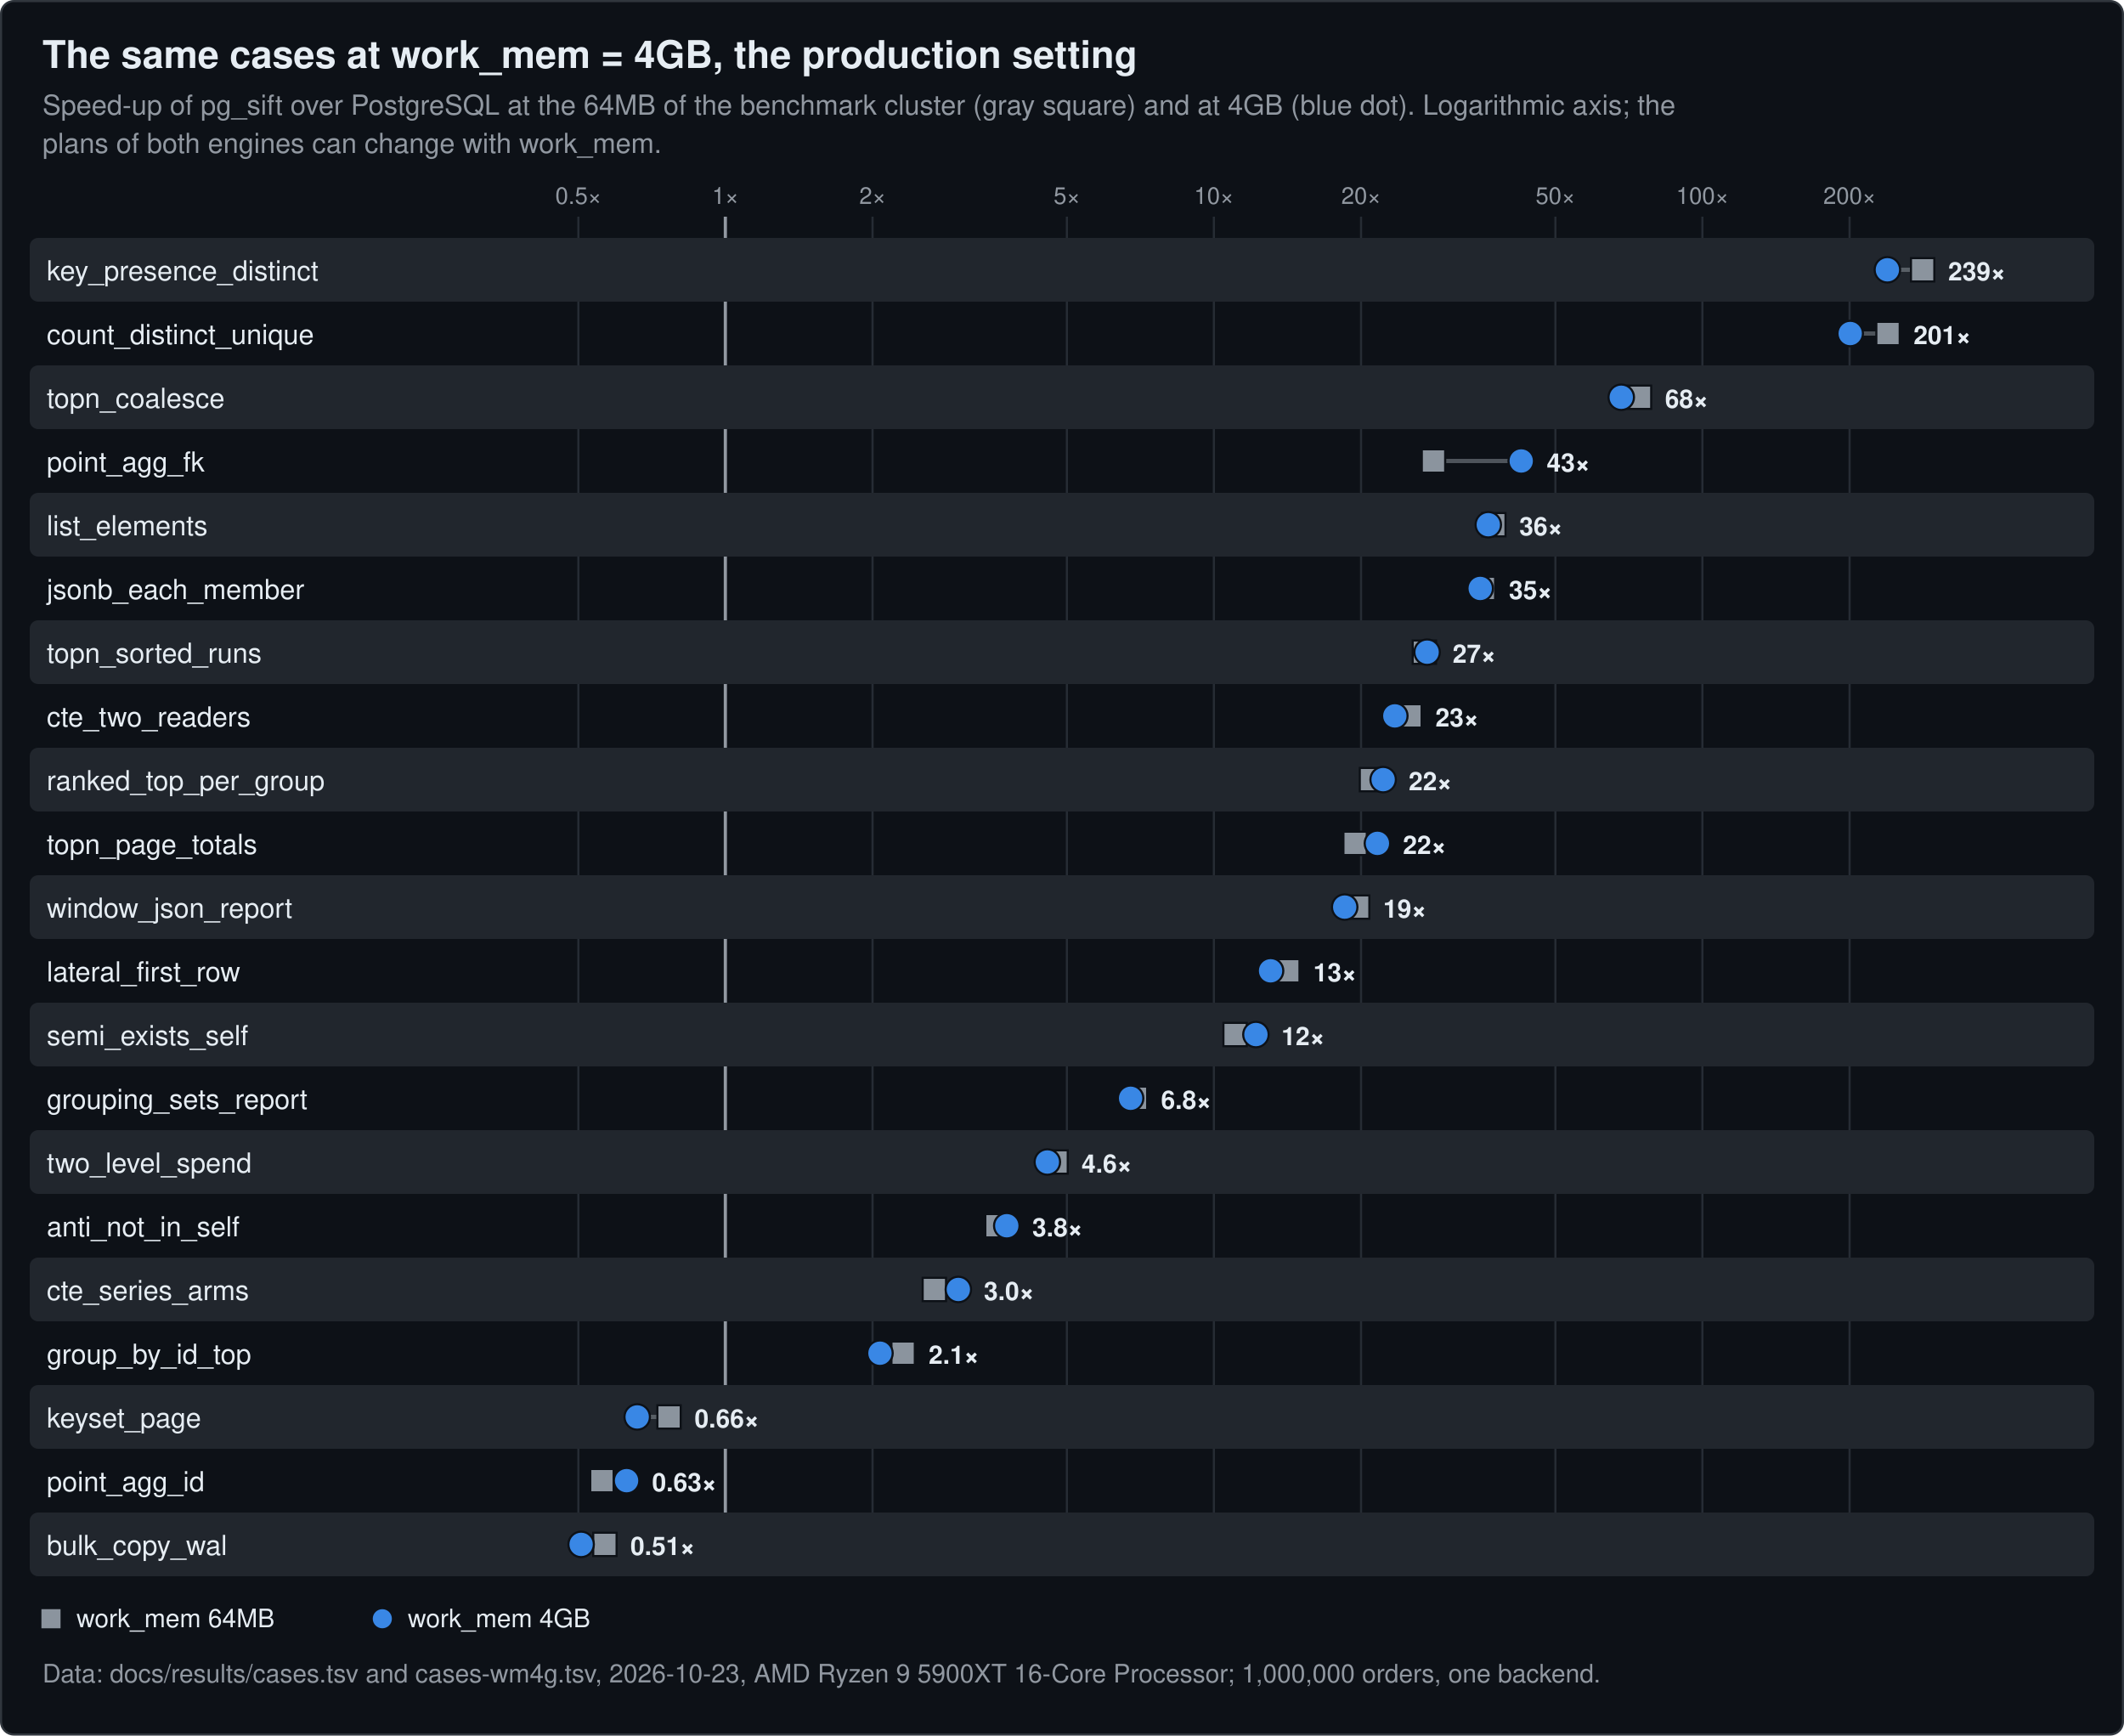
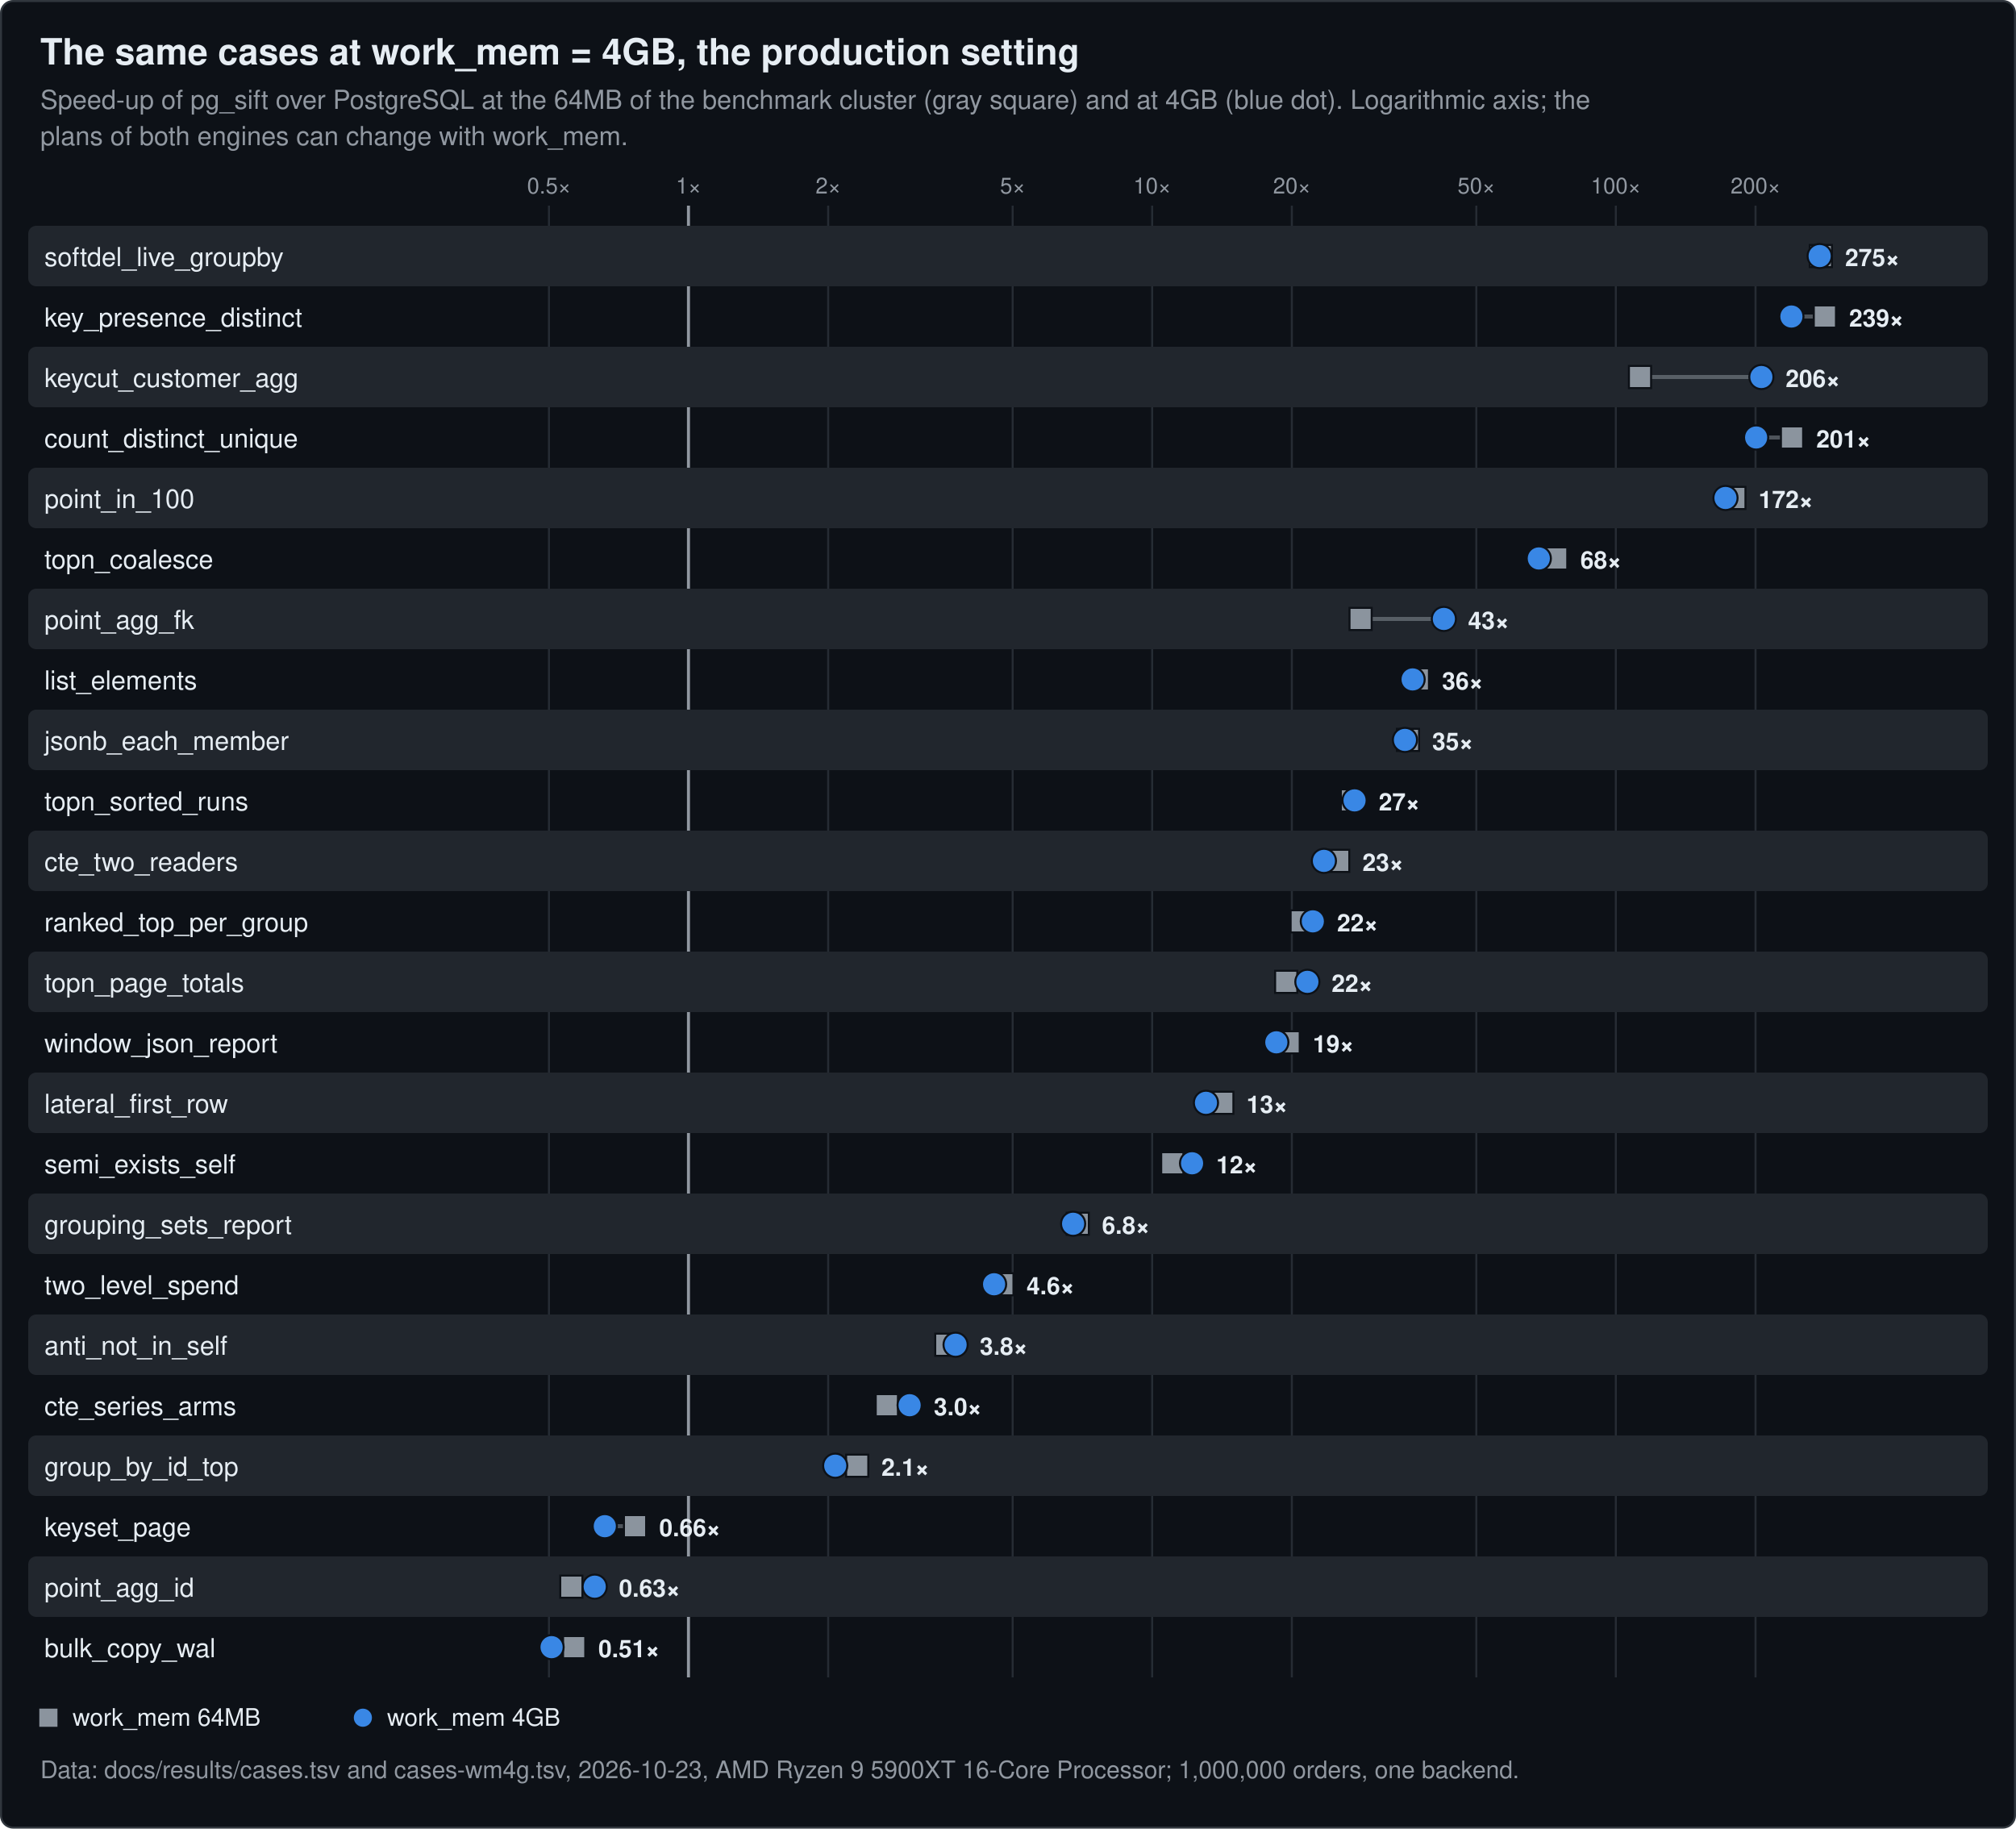
- <svg xmlns="http://www.w3.org/2000/svg" width="1000" height="817" viewBox="0 0 1000 817" role="img" aria-labelledby="t d" font-family="Helvetica, Arial, sans-serif">
-   <rect x="0.5" y="0.5" width="999" height="816" rx="6" fill="#0d1117" stroke="#30363d" />
+ <svg xmlns="http://www.w3.org/2000/svg" width="1000" height="907" viewBox="0 0 1000 907" role="img" aria-labelledby="t d" font-family="Helvetica, Arial, sans-serif">
+   <rect x="0.5" y="0.5" width="999" height="906" rx="6" fill="#0d1117" stroke="#30363d" />
  <text x="20" y="32" font-size="18" text-anchor="start" fill="#e6edf3" font-weight="bold">The same cases at work_mem = 4GB, the production setting</text>
  <text x="20" y="54" font-size="13" text-anchor="start" fill="#9198a1">Speed-up of pg_sift over PostgreSQL at the 64MB of the benchmark cluster (gray square) and at 4GB (blue dot). Logarithmic axis; the</text>
  <text x="20" y="72" font-size="13" text-anchor="start" fill="#9198a1">plans of both engines can change with work_mem.</text>
-   <line x1="272.3" y1="102" x2="272.3" y2="742" stroke="#262c34" stroke-width="1" />
+   <line x1="272.3" y1="102" x2="272.3" y2="832" stroke="#262c34" stroke-width="1" />
  <text x="272.3" y="96" font-size="11" text-anchor="middle" fill="#9198a1">0.5×</text>
-   <line x1="341.5" y1="102" x2="341.5" y2="742" stroke="#9198a1" stroke-width="1.5" />
+   <line x1="341.5" y1="102" x2="341.5" y2="832" stroke="#9198a1" stroke-width="1.5" />
  <text x="341.5" y="96" font-size="11" text-anchor="middle" fill="#9198a1">1×</text>
-   <line x1="410.8" y1="102" x2="410.8" y2="742" stroke="#262c34" stroke-width="1" />
+   <line x1="410.8" y1="102" x2="410.8" y2="832" stroke="#262c34" stroke-width="1" />
  <text x="410.8" y="96" font-size="11" text-anchor="middle" fill="#9198a1">2×</text>
-   <line x1="502.3" y1="102" x2="502.3" y2="742" stroke="#262c34" stroke-width="1" />
+   <line x1="502.3" y1="102" x2="502.3" y2="832" stroke="#262c34" stroke-width="1" />
  <text x="502.3" y="96" font-size="11" text-anchor="middle" fill="#9198a1">5×</text>
-   <line x1="571.5" y1="102" x2="571.5" y2="742" stroke="#262c34" stroke-width="1" />
+   <line x1="571.5" y1="102" x2="571.5" y2="832" stroke="#262c34" stroke-width="1" />
  <text x="571.5" y="96" font-size="11" text-anchor="middle" fill="#9198a1">10×</text>
-   <line x1="640.8" y1="102" x2="640.8" y2="742" stroke="#262c34" stroke-width="1" />
+   <line x1="640.8" y1="102" x2="640.8" y2="832" stroke="#262c34" stroke-width="1" />
  <text x="640.8" y="96" font-size="11" text-anchor="middle" fill="#9198a1">20×</text>
-   <line x1="732.3" y1="102" x2="732.3" y2="742" stroke="#262c34" stroke-width="1" />
+   <line x1="732.3" y1="102" x2="732.3" y2="832" stroke="#262c34" stroke-width="1" />
  <text x="732.3" y="96" font-size="11" text-anchor="middle" fill="#9198a1">50×</text>
-   <line x1="801.5" y1="102" x2="801.5" y2="742" stroke="#262c34" stroke-width="1" />
+   <line x1="801.5" y1="102" x2="801.5" y2="832" stroke="#262c34" stroke-width="1" />
  <text x="801.5" y="96" font-size="11" text-anchor="middle" fill="#9198a1">100×</text>
-   <line x1="870.8" y1="102" x2="870.8" y2="742" stroke="#262c34" stroke-width="1" />
+   <line x1="870.8" y1="102" x2="870.8" y2="832" stroke="#262c34" stroke-width="1" />
  <text x="870.8" y="96" font-size="11" text-anchor="middle" fill="#9198a1">200×</text>
  <rect x="14" y="112" width="972" height="30" fill="#21262d" rx="4" />
-   <text x="22" y="132" font-size="13" text-anchor="start" fill="#e6edf3">key_presence_distinct</text>
-   <line x1="905.2" y1="127" x2="888.6" y2="127" stroke="#9198a1" stroke-width="2" stroke-opacity="0.5" />
-   <rect x="900.2" y="122" width="10" height="10" fill="#8b949e" stroke="#0d1117" stroke-width="2" paint-order="stroke" />
-   <circle cx="888.6" cy="127" r="5.5" fill="#3987e5" stroke="#0d1117" stroke-width="2" paint-order="stroke" />
-   <text x="917.2" y="132" font-size="12" text-anchor="start" fill="#e6edf3" font-weight="bold">239×</text>
-   <text x="22" y="162" font-size="13" text-anchor="start" fill="#e6edf3">count_distinct_unique</text>
-   <line x1="888.9" y1="157" x2="871.1" y2="157" stroke="#9198a1" stroke-width="2" stroke-opacity="0.5" />
-   <rect x="883.9" y="152" width="10" height="10" fill="#8b949e" stroke="#0d1117" stroke-width="2" paint-order="stroke" />
-   <circle cx="871.1" cy="157" r="5.5" fill="#3987e5" stroke="#0d1117" stroke-width="2" paint-order="stroke" />
-   <text x="900.9" y="162" font-size="12" text-anchor="start" fill="#e6edf3" font-weight="bold">201×</text>
+   <text x="22" y="132" font-size="13" text-anchor="start" fill="#e6edf3">softdel_live_groupby</text>
+   <line x1="903.2" y1="127" x2="902.6" y2="127" stroke="#9198a1" stroke-width="2" stroke-opacity="0.5" />
+   <rect x="898.2" y="122" width="10" height="10" fill="#8b949e" stroke="#0d1117" stroke-width="2" paint-order="stroke" />
+   <circle cx="902.6" cy="127" r="5.5" fill="#3987e5" stroke="#0d1117" stroke-width="2" paint-order="stroke" />
+   <text x="915.2" y="132" font-size="12" text-anchor="start" fill="#e6edf3" font-weight="bold">275×</text>
+   <text x="22" y="162" font-size="13" text-anchor="start" fill="#e6edf3">key_presence_distinct</text>
+   <line x1="905.2" y1="157" x2="888.6" y2="157" stroke="#9198a1" stroke-width="2" stroke-opacity="0.5" />
+   <rect x="900.2" y="152" width="10" height="10" fill="#8b949e" stroke="#0d1117" stroke-width="2" paint-order="stroke" />
+   <circle cx="888.6" cy="157" r="5.5" fill="#3987e5" stroke="#0d1117" stroke-width="2" paint-order="stroke" />
+   <text x="917.2" y="162" font-size="12" text-anchor="start" fill="#e6edf3" font-weight="bold">239×</text>
  <rect x="14" y="172" width="972" height="30" fill="#21262d" rx="4" />
-   <text x="22" y="192" font-size="13" text-anchor="start" fill="#e6edf3">topn_coalesce</text>
-   <line x1="771.9" y1="187" x2="763.3" y2="187" stroke="#9198a1" stroke-width="2" stroke-opacity="0.5" />
-   <rect x="766.9" y="182" width="10" height="10" fill="#8b949e" stroke="#0d1117" stroke-width="2" paint-order="stroke" />
-   <circle cx="763.3" cy="187" r="5.5" fill="#3987e5" stroke="#0d1117" stroke-width="2" paint-order="stroke" />
-   <text x="783.9" y="192" font-size="12" text-anchor="start" fill="#e6edf3" font-weight="bold">68×</text>
-   <text x="22" y="222" font-size="13" text-anchor="start" fill="#e6edf3">point_agg_fk</text>
-   <line x1="674.9" y1="217" x2="716.2" y2="217" stroke="#9198a1" stroke-width="2" stroke-opacity="0.5" />
-   <rect x="669.9" y="212" width="10" height="10" fill="#8b949e" stroke="#0d1117" stroke-width="2" paint-order="stroke" />
-   <circle cx="716.2" cy="217" r="5.5" fill="#3987e5" stroke="#0d1117" stroke-width="2" paint-order="stroke" />
-   <text x="728.2" y="222" font-size="12" text-anchor="start" fill="#e6edf3" font-weight="bold">43×</text>
+   <text x="22" y="192" font-size="13" text-anchor="start" fill="#e6edf3">keycut_customer_agg</text>
+   <line x1="813.5" y1="187" x2="873.7" y2="187" stroke="#9198a1" stroke-width="2" stroke-opacity="0.5" />
+   <rect x="808.5" y="182" width="10" height="10" fill="#8b949e" stroke="#0d1117" stroke-width="2" paint-order="stroke" />
+   <circle cx="873.7" cy="187" r="5.5" fill="#3987e5" stroke="#0d1117" stroke-width="2" paint-order="stroke" />
+   <text x="885.7" y="192" font-size="12" text-anchor="start" fill="#e6edf3" font-weight="bold">206×</text>
+   <text x="22" y="222" font-size="13" text-anchor="start" fill="#e6edf3">count_distinct_unique</text>
+   <line x1="888.9" y1="217" x2="871.1" y2="217" stroke="#9198a1" stroke-width="2" stroke-opacity="0.5" />
+   <rect x="883.9" y="212" width="10" height="10" fill="#8b949e" stroke="#0d1117" stroke-width="2" paint-order="stroke" />
+   <circle cx="871.1" cy="217" r="5.5" fill="#3987e5" stroke="#0d1117" stroke-width="2" paint-order="stroke" />
+   <text x="900.9" y="222" font-size="12" text-anchor="start" fill="#e6edf3" font-weight="bold">201×</text>
  <rect x="14" y="232" width="972" height="30" fill="#21262d" rx="4" />
-   <text x="22" y="252" font-size="13" text-anchor="start" fill="#e6edf3">list_elements</text>
-   <line x1="703.3" y1="247" x2="700.7" y2="247" stroke="#9198a1" stroke-width="2" stroke-opacity="0.5" />
-   <rect x="698.3" y="242" width="10" height="10" fill="#8b949e" stroke="#0d1117" stroke-width="2" paint-order="stroke" />
-   <circle cx="700.7" cy="247" r="5.5" fill="#3987e5" stroke="#0d1117" stroke-width="2" paint-order="stroke" />
-   <text x="715.3" y="252" font-size="12" text-anchor="start" fill="#e6edf3" font-weight="bold">36×</text>
-   <text x="22" y="282" font-size="13" text-anchor="start" fill="#e6edf3">jsonb_each_member</text>
-   <line x1="698.4" y1="277" x2="696.9" y2="277" stroke="#9198a1" stroke-width="2" stroke-opacity="0.5" />
-   <rect x="693.4" y="272" width="10" height="10" fill="#8b949e" stroke="#0d1117" stroke-width="2" paint-order="stroke" />
-   <circle cx="696.9" cy="277" r="5.5" fill="#3987e5" stroke="#0d1117" stroke-width="2" paint-order="stroke" />
-   <text x="710.4" y="282" font-size="12" text-anchor="start" fill="#e6edf3" font-weight="bold">35×</text>
+   <text x="22" y="252" font-size="13" text-anchor="start" fill="#e6edf3">point_in_100</text>
+   <line x1="860.3" y1="247" x2="855.9" y2="247" stroke="#9198a1" stroke-width="2" stroke-opacity="0.5" />
+   <rect x="855.3" y="242" width="10" height="10" fill="#8b949e" stroke="#0d1117" stroke-width="2" paint-order="stroke" />
+   <circle cx="855.9" cy="247" r="5.5" fill="#3987e5" stroke="#0d1117" stroke-width="2" paint-order="stroke" />
+   <text x="872.3" y="252" font-size="12" text-anchor="start" fill="#e6edf3" font-weight="bold">172×</text>
+   <text x="22" y="282" font-size="13" text-anchor="start" fill="#e6edf3">topn_coalesce</text>
+   <line x1="771.9" y1="277" x2="763.3" y2="277" stroke="#9198a1" stroke-width="2" stroke-opacity="0.5" />
+   <rect x="766.9" y="272" width="10" height="10" fill="#8b949e" stroke="#0d1117" stroke-width="2" paint-order="stroke" />
+   <circle cx="763.3" cy="277" r="5.5" fill="#3987e5" stroke="#0d1117" stroke-width="2" paint-order="stroke" />
+   <text x="783.9" y="282" font-size="12" text-anchor="start" fill="#e6edf3" font-weight="bold">68×</text>
  <rect x="14" y="292" width="972" height="30" fill="#21262d" rx="4" />
-   <text x="22" y="312" font-size="13" text-anchor="start" fill="#e6edf3">topn_sorted_runs</text>
-   <line x1="670.6" y1="307" x2="671.9" y2="307" stroke="#9198a1" stroke-width="2" stroke-opacity="0.5" />
-   <rect x="665.6" y="302" width="10" height="10" fill="#8b949e" stroke="#0d1117" stroke-width="2" paint-order="stroke" />
-   <circle cx="671.9" cy="307" r="5.5" fill="#3987e5" stroke="#0d1117" stroke-width="2" paint-order="stroke" />
-   <text x="683.9" y="312" font-size="12" text-anchor="start" fill="#e6edf3" font-weight="bold">27×</text>
-   <text x="22" y="342" font-size="13" text-anchor="start" fill="#e6edf3">cte_two_readers</text>
-   <line x1="663.8" y1="337" x2="656.7" y2="337" stroke="#9198a1" stroke-width="2" stroke-opacity="0.5" />
-   <rect x="658.8" y="332" width="10" height="10" fill="#8b949e" stroke="#0d1117" stroke-width="2" paint-order="stroke" />
-   <circle cx="656.7" cy="337" r="5.5" fill="#3987e5" stroke="#0d1117" stroke-width="2" paint-order="stroke" />
-   <text x="675.8" y="342" font-size="12" text-anchor="start" fill="#e6edf3" font-weight="bold">23×</text>
+   <text x="22" y="312" font-size="13" text-anchor="start" fill="#e6edf3">point_agg_fk</text>
+   <line x1="674.9" y1="307" x2="716.2" y2="307" stroke="#9198a1" stroke-width="2" stroke-opacity="0.5" />
+   <rect x="669.9" y="302" width="10" height="10" fill="#8b949e" stroke="#0d1117" stroke-width="2" paint-order="stroke" />
+   <circle cx="716.2" cy="307" r="5.5" fill="#3987e5" stroke="#0d1117" stroke-width="2" paint-order="stroke" />
+   <text x="728.2" y="312" font-size="12" text-anchor="start" fill="#e6edf3" font-weight="bold">43×</text>
+   <text x="22" y="342" font-size="13" text-anchor="start" fill="#e6edf3">list_elements</text>
+   <line x1="703.3" y1="337" x2="700.7" y2="337" stroke="#9198a1" stroke-width="2" stroke-opacity="0.5" />
+   <rect x="698.3" y="332" width="10" height="10" fill="#8b949e" stroke="#0d1117" stroke-width="2" paint-order="stroke" />
+   <circle cx="700.7" cy="337" r="5.5" fill="#3987e5" stroke="#0d1117" stroke-width="2" paint-order="stroke" />
+   <text x="715.3" y="342" font-size="12" text-anchor="start" fill="#e6edf3" font-weight="bold">36×</text>
  <rect x="14" y="352" width="972" height="30" fill="#21262d" rx="4" />
-   <text x="22" y="372" font-size="13" text-anchor="start" fill="#e6edf3">ranked_top_per_group</text>
-   <line x1="645.7" y1="367" x2="651.2" y2="367" stroke="#9198a1" stroke-width="2" stroke-opacity="0.5" />
-   <rect x="640.7" y="362" width="10" height="10" fill="#8b949e" stroke="#0d1117" stroke-width="2" paint-order="stroke" />
-   <circle cx="651.2" cy="367" r="5.5" fill="#3987e5" stroke="#0d1117" stroke-width="2" paint-order="stroke" />
-   <text x="663.2" y="372" font-size="12" text-anchor="start" fill="#e6edf3" font-weight="bold">22×</text>
-   <text x="22" y="402" font-size="13" text-anchor="start" fill="#e6edf3">topn_page_totals</text>
-   <line x1="638" y1="397" x2="648.5" y2="397" stroke="#9198a1" stroke-width="2" stroke-opacity="0.5" />
-   <rect x="633" y="392" width="10" height="10" fill="#8b949e" stroke="#0d1117" stroke-width="2" paint-order="stroke" />
-   <circle cx="648.5" cy="397" r="5.5" fill="#3987e5" stroke="#0d1117" stroke-width="2" paint-order="stroke" />
-   <text x="660.5" y="402" font-size="12" text-anchor="start" fill="#e6edf3" font-weight="bold">22×</text>
+   <text x="22" y="372" font-size="13" text-anchor="start" fill="#e6edf3">jsonb_each_member</text>
+   <line x1="698.4" y1="367" x2="696.9" y2="367" stroke="#9198a1" stroke-width="2" stroke-opacity="0.5" />
+   <rect x="693.4" y="362" width="10" height="10" fill="#8b949e" stroke="#0d1117" stroke-width="2" paint-order="stroke" />
+   <circle cx="696.9" cy="367" r="5.5" fill="#3987e5" stroke="#0d1117" stroke-width="2" paint-order="stroke" />
+   <text x="710.4" y="372" font-size="12" text-anchor="start" fill="#e6edf3" font-weight="bold">35×</text>
+   <text x="22" y="402" font-size="13" text-anchor="start" fill="#e6edf3">topn_sorted_runs</text>
+   <line x1="670.6" y1="397" x2="671.9" y2="397" stroke="#9198a1" stroke-width="2" stroke-opacity="0.5" />
+   <rect x="665.6" y="392" width="10" height="10" fill="#8b949e" stroke="#0d1117" stroke-width="2" paint-order="stroke" />
+   <circle cx="671.9" cy="397" r="5.5" fill="#3987e5" stroke="#0d1117" stroke-width="2" paint-order="stroke" />
+   <text x="683.9" y="402" font-size="12" text-anchor="start" fill="#e6edf3" font-weight="bold">27×</text>
  <rect x="14" y="412" width="972" height="30" fill="#21262d" rx="4" />
-   <text x="22" y="432" font-size="13" text-anchor="start" fill="#e6edf3">window_json_report</text>
-   <line x1="639.2" y1="427" x2="633.1" y2="427" stroke="#9198a1" stroke-width="2" stroke-opacity="0.5" />
-   <rect x="634.2" y="422" width="10" height="10" fill="#8b949e" stroke="#0d1117" stroke-width="2" paint-order="stroke" />
-   <circle cx="633.1" cy="427" r="5.5" fill="#3987e5" stroke="#0d1117" stroke-width="2" paint-order="stroke" />
-   <text x="651.2" y="432" font-size="12" text-anchor="start" fill="#e6edf3" font-weight="bold">19×</text>
-   <text x="22" y="462" font-size="13" text-anchor="start" fill="#e6edf3">lateral_first_row</text>
-   <line x1="606.3" y1="457" x2="598.2" y2="457" stroke="#9198a1" stroke-width="2" stroke-opacity="0.5" />
-   <rect x="601.3" y="452" width="10" height="10" fill="#8b949e" stroke="#0d1117" stroke-width="2" paint-order="stroke" />
-   <circle cx="598.2" cy="457" r="5.5" fill="#3987e5" stroke="#0d1117" stroke-width="2" paint-order="stroke" />
-   <text x="618.3" y="462" font-size="12" text-anchor="start" fill="#e6edf3" font-weight="bold">13×</text>
+   <text x="22" y="432" font-size="13" text-anchor="start" fill="#e6edf3">cte_two_readers</text>
+   <line x1="663.8" y1="427" x2="656.7" y2="427" stroke="#9198a1" stroke-width="2" stroke-opacity="0.5" />
+   <rect x="658.8" y="422" width="10" height="10" fill="#8b949e" stroke="#0d1117" stroke-width="2" paint-order="stroke" />
+   <circle cx="656.7" cy="427" r="5.5" fill="#3987e5" stroke="#0d1117" stroke-width="2" paint-order="stroke" />
+   <text x="675.8" y="432" font-size="12" text-anchor="start" fill="#e6edf3" font-weight="bold">23×</text>
+   <text x="22" y="462" font-size="13" text-anchor="start" fill="#e6edf3">ranked_top_per_group</text>
+   <line x1="645.7" y1="457" x2="651.2" y2="457" stroke="#9198a1" stroke-width="2" stroke-opacity="0.5" />
+   <rect x="640.7" y="452" width="10" height="10" fill="#8b949e" stroke="#0d1117" stroke-width="2" paint-order="stroke" />
+   <circle cx="651.2" cy="457" r="5.5" fill="#3987e5" stroke="#0d1117" stroke-width="2" paint-order="stroke" />
+   <text x="663.2" y="462" font-size="12" text-anchor="start" fill="#e6edf3" font-weight="bold">22×</text>
  <rect x="14" y="472" width="972" height="30" fill="#21262d" rx="4" />
-   <text x="22" y="492" font-size="13" text-anchor="start" fill="#e6edf3">semi_exists_self</text>
-   <line x1="581.5" y1="487" x2="591.3" y2="487" stroke="#9198a1" stroke-width="2" stroke-opacity="0.5" />
-   <rect x="576.5" y="482" width="10" height="10" fill="#8b949e" stroke="#0d1117" stroke-width="2" paint-order="stroke" />
-   <circle cx="591.3" cy="487" r="5.5" fill="#3987e5" stroke="#0d1117" stroke-width="2" paint-order="stroke" />
-   <text x="603.3" y="492" font-size="12" text-anchor="start" fill="#e6edf3" font-weight="bold">12×</text>
-   <text x="22" y="522" font-size="13" text-anchor="start" fill="#e6edf3">grouping_sets_report</text>
-   <line x1="534.6" y1="517" x2="532.3" y2="517" stroke="#9198a1" stroke-width="2" stroke-opacity="0.5" />
-   <rect x="529.6" y="512" width="10" height="10" fill="#8b949e" stroke="#0d1117" stroke-width="2" paint-order="stroke" />
-   <circle cx="532.3" cy="517" r="5.5" fill="#3987e5" stroke="#0d1117" stroke-width="2" paint-order="stroke" />
-   <text x="546.6" y="522" font-size="12" text-anchor="start" fill="#e6edf3" font-weight="bold">6.8×</text>
+   <text x="22" y="492" font-size="13" text-anchor="start" fill="#e6edf3">topn_page_totals</text>
+   <line x1="638" y1="487" x2="648.5" y2="487" stroke="#9198a1" stroke-width="2" stroke-opacity="0.5" />
+   <rect x="633" y="482" width="10" height="10" fill="#8b949e" stroke="#0d1117" stroke-width="2" paint-order="stroke" />
+   <circle cx="648.5" cy="487" r="5.5" fill="#3987e5" stroke="#0d1117" stroke-width="2" paint-order="stroke" />
+   <text x="660.5" y="492" font-size="12" text-anchor="start" fill="#e6edf3" font-weight="bold">22×</text>
+   <text x="22" y="522" font-size="13" text-anchor="start" fill="#e6edf3">window_json_report</text>
+   <line x1="639.2" y1="517" x2="633.1" y2="517" stroke="#9198a1" stroke-width="2" stroke-opacity="0.5" />
+   <rect x="634.2" y="512" width="10" height="10" fill="#8b949e" stroke="#0d1117" stroke-width="2" paint-order="stroke" />
+   <circle cx="633.1" cy="517" r="5.5" fill="#3987e5" stroke="#0d1117" stroke-width="2" paint-order="stroke" />
+   <text x="651.2" y="522" font-size="12" text-anchor="start" fill="#e6edf3" font-weight="bold">19×</text>
  <rect x="14" y="532" width="972" height="30" fill="#21262d" rx="4" />
-   <text x="22" y="552" font-size="13" text-anchor="start" fill="#e6edf3">two_level_spend</text>
-   <line x1="497.2" y1="547" x2="493.1" y2="547" stroke="#9198a1" stroke-width="2" stroke-opacity="0.5" />
-   <rect x="492.2" y="542" width="10" height="10" fill="#8b949e" stroke="#0d1117" stroke-width="2" paint-order="stroke" />
-   <circle cx="493.1" cy="547" r="5.5" fill="#3987e5" stroke="#0d1117" stroke-width="2" paint-order="stroke" />
-   <text x="509.2" y="552" font-size="12" text-anchor="start" fill="#e6edf3" font-weight="bold">4.6×</text>
-   <text x="22" y="582" font-size="13" text-anchor="start" fill="#e6edf3">anti_not_in_self</text>
-   <line x1="469.4" y1="577" x2="474" y2="577" stroke="#9198a1" stroke-width="2" stroke-opacity="0.5" />
-   <rect x="464.4" y="572" width="10" height="10" fill="#8b949e" stroke="#0d1117" stroke-width="2" paint-order="stroke" />
-   <circle cx="474" cy="577" r="5.5" fill="#3987e5" stroke="#0d1117" stroke-width="2" paint-order="stroke" />
-   <text x="486" y="582" font-size="12" text-anchor="start" fill="#e6edf3" font-weight="bold">3.8×</text>
+   <text x="22" y="552" font-size="13" text-anchor="start" fill="#e6edf3">lateral_first_row</text>
+   <line x1="606.3" y1="547" x2="598.2" y2="547" stroke="#9198a1" stroke-width="2" stroke-opacity="0.5" />
+   <rect x="601.3" y="542" width="10" height="10" fill="#8b949e" stroke="#0d1117" stroke-width="2" paint-order="stroke" />
+   <circle cx="598.2" cy="547" r="5.5" fill="#3987e5" stroke="#0d1117" stroke-width="2" paint-order="stroke" />
+   <text x="618.3" y="552" font-size="12" text-anchor="start" fill="#e6edf3" font-weight="bold">13×</text>
+   <text x="22" y="582" font-size="13" text-anchor="start" fill="#e6edf3">semi_exists_self</text>
+   <line x1="581.5" y1="577" x2="591.3" y2="577" stroke="#9198a1" stroke-width="2" stroke-opacity="0.5" />
+   <rect x="576.5" y="572" width="10" height="10" fill="#8b949e" stroke="#0d1117" stroke-width="2" paint-order="stroke" />
+   <circle cx="591.3" cy="577" r="5.5" fill="#3987e5" stroke="#0d1117" stroke-width="2" paint-order="stroke" />
+   <text x="603.3" y="582" font-size="12" text-anchor="start" fill="#e6edf3" font-weight="bold">12×</text>
  <rect x="14" y="592" width="972" height="30" fill="#21262d" rx="4" />
-   <text x="22" y="612" font-size="13" text-anchor="start" fill="#e6edf3">cte_series_arms</text>
-   <line x1="439.9" y1="607" x2="451.2" y2="607" stroke="#9198a1" stroke-width="2" stroke-opacity="0.5" />
-   <rect x="434.9" y="602" width="10" height="10" fill="#8b949e" stroke="#0d1117" stroke-width="2" paint-order="stroke" />
-   <circle cx="451.2" cy="607" r="5.5" fill="#3987e5" stroke="#0d1117" stroke-width="2" paint-order="stroke" />
-   <text x="463.2" y="612" font-size="12" text-anchor="start" fill="#e6edf3" font-weight="bold">3.0×</text>
-   <text x="22" y="642" font-size="13" text-anchor="start" fill="#e6edf3">group_by_id_top</text>
-   <line x1="425.2" y1="637" x2="414.3" y2="637" stroke="#9198a1" stroke-width="2" stroke-opacity="0.5" />
-   <rect x="420.2" y="632" width="10" height="10" fill="#8b949e" stroke="#0d1117" stroke-width="2" paint-order="stroke" />
-   <circle cx="414.3" cy="637" r="5.5" fill="#3987e5" stroke="#0d1117" stroke-width="2" paint-order="stroke" />
-   <text x="437.2" y="642" font-size="12" text-anchor="start" fill="#e6edf3" font-weight="bold">2.1×</text>
+   <text x="22" y="612" font-size="13" text-anchor="start" fill="#e6edf3">grouping_sets_report</text>
+   <line x1="534.6" y1="607" x2="532.3" y2="607" stroke="#9198a1" stroke-width="2" stroke-opacity="0.5" />
+   <rect x="529.6" y="602" width="10" height="10" fill="#8b949e" stroke="#0d1117" stroke-width="2" paint-order="stroke" />
+   <circle cx="532.3" cy="607" r="5.5" fill="#3987e5" stroke="#0d1117" stroke-width="2" paint-order="stroke" />
+   <text x="546.6" y="612" font-size="12" text-anchor="start" fill="#e6edf3" font-weight="bold">6.8×</text>
+   <text x="22" y="642" font-size="13" text-anchor="start" fill="#e6edf3">two_level_spend</text>
+   <line x1="497.2" y1="637" x2="493.1" y2="637" stroke="#9198a1" stroke-width="2" stroke-opacity="0.5" />
+   <rect x="492.2" y="632" width="10" height="10" fill="#8b949e" stroke="#0d1117" stroke-width="2" paint-order="stroke" />
+   <circle cx="493.1" cy="637" r="5.5" fill="#3987e5" stroke="#0d1117" stroke-width="2" paint-order="stroke" />
+   <text x="509.2" y="642" font-size="12" text-anchor="start" fill="#e6edf3" font-weight="bold">4.6×</text>
  <rect x="14" y="652" width="972" height="30" fill="#21262d" rx="4" />
-   <text x="22" y="672" font-size="13" text-anchor="start" fill="#e6edf3">keyset_page</text>
-   <line x1="315" y1="667" x2="300" y2="667" stroke="#9198a1" stroke-width="2" stroke-opacity="0.5" />
-   <rect x="310" y="662" width="10" height="10" fill="#8b949e" stroke="#0d1117" stroke-width="2" paint-order="stroke" />
-   <circle cx="300" cy="667" r="5.5" fill="#3987e5" stroke="#0d1117" stroke-width="2" paint-order="stroke" />
-   <text x="327" y="672" font-size="12" text-anchor="start" fill="#e6edf3" font-weight="bold">0.66×</text>
-   <text x="22" y="702" font-size="13" text-anchor="start" fill="#e6edf3">point_agg_id</text>
-   <line x1="283.4" y1="697" x2="295" y2="697" stroke="#9198a1" stroke-width="2" stroke-opacity="0.5" />
-   <rect x="278.4" y="692" width="10" height="10" fill="#8b949e" stroke="#0d1117" stroke-width="2" paint-order="stroke" />
-   <circle cx="295" cy="697" r="5.5" fill="#3987e5" stroke="#0d1117" stroke-width="2" paint-order="stroke" />
-   <text x="307" y="702" font-size="12" text-anchor="start" fill="#e6edf3" font-weight="bold">0.63×</text>
+   <text x="22" y="672" font-size="13" text-anchor="start" fill="#e6edf3">anti_not_in_self</text>
+   <line x1="469.4" y1="667" x2="474" y2="667" stroke="#9198a1" stroke-width="2" stroke-opacity="0.5" />
+   <rect x="464.4" y="662" width="10" height="10" fill="#8b949e" stroke="#0d1117" stroke-width="2" paint-order="stroke" />
+   <circle cx="474" cy="667" r="5.5" fill="#3987e5" stroke="#0d1117" stroke-width="2" paint-order="stroke" />
+   <text x="486" y="672" font-size="12" text-anchor="start" fill="#e6edf3" font-weight="bold">3.8×</text>
+   <text x="22" y="702" font-size="13" text-anchor="start" fill="#e6edf3">cte_series_arms</text>
+   <line x1="439.9" y1="697" x2="451.2" y2="697" stroke="#9198a1" stroke-width="2" stroke-opacity="0.5" />
+   <rect x="434.9" y="692" width="10" height="10" fill="#8b949e" stroke="#0d1117" stroke-width="2" paint-order="stroke" />
+   <circle cx="451.2" cy="697" r="5.5" fill="#3987e5" stroke="#0d1117" stroke-width="2" paint-order="stroke" />
+   <text x="463.2" y="702" font-size="12" text-anchor="start" fill="#e6edf3" font-weight="bold">3.0×</text>
  <rect x="14" y="712" width="972" height="30" fill="#21262d" rx="4" />
-   <text x="22" y="732" font-size="13" text-anchor="start" fill="#e6edf3">bulk_copy_wal</text>
-   <line x1="284.8" y1="727" x2="273.6" y2="727" stroke="#9198a1" stroke-width="2" stroke-opacity="0.5" />
-   <rect x="279.8" y="722" width="10" height="10" fill="#8b949e" stroke="#0d1117" stroke-width="2" paint-order="stroke" />
-   <circle cx="273.6" cy="727" r="5.5" fill="#3987e5" stroke="#0d1117" stroke-width="2" paint-order="stroke" />
-   <text x="296.8" y="732" font-size="12" text-anchor="start" fill="#e6edf3" font-weight="bold">0.51×</text>
-   <rect x="19.5" y="757.5" width="9" height="9" fill="#8b949e" stroke="#0d1117" stroke-width="2" paint-order="stroke" />
-   <text x="36" y="766" font-size="12" text-anchor="start" fill="#e6edf3">work_mem 64MB</text>
-   <circle cx="180" cy="762" r="4.5" fill="#3987e5" stroke="#0d1117" stroke-width="2" paint-order="stroke" />
-   <text x="192" y="766" font-size="12" text-anchor="start" fill="#e6edf3">work_mem 4GB</text>
-   <text x="20" y="792" font-size="12" text-anchor="start" fill="#9198a1">Data: docs/results/cases.tsv and cases-wm4g.tsv, 2026-10-23, AMD Ryzen 9 5900XT 16-Core Processor; 1,000,000 orders, one backend.</text>
+   <text x="22" y="732" font-size="13" text-anchor="start" fill="#e6edf3">group_by_id_top</text>
+   <line x1="425.2" y1="727" x2="414.3" y2="727" stroke="#9198a1" stroke-width="2" stroke-opacity="0.5" />
+   <rect x="420.2" y="722" width="10" height="10" fill="#8b949e" stroke="#0d1117" stroke-width="2" paint-order="stroke" />
+   <circle cx="414.3" cy="727" r="5.5" fill="#3987e5" stroke="#0d1117" stroke-width="2" paint-order="stroke" />
+   <text x="437.2" y="732" font-size="12" text-anchor="start" fill="#e6edf3" font-weight="bold">2.1×</text>
+   <text x="22" y="762" font-size="13" text-anchor="start" fill="#e6edf3">keyset_page</text>
+   <line x1="315" y1="757" x2="300" y2="757" stroke="#9198a1" stroke-width="2" stroke-opacity="0.5" />
+   <rect x="310" y="752" width="10" height="10" fill="#8b949e" stroke="#0d1117" stroke-width="2" paint-order="stroke" />
+   <circle cx="300" cy="757" r="5.5" fill="#3987e5" stroke="#0d1117" stroke-width="2" paint-order="stroke" />
+   <text x="327" y="762" font-size="12" text-anchor="start" fill="#e6edf3" font-weight="bold">0.66×</text>
+   <rect x="14" y="772" width="972" height="30" fill="#21262d" rx="4" />
+   <text x="22" y="792" font-size="13" text-anchor="start" fill="#e6edf3">point_agg_id</text>
+   <line x1="283.4" y1="787" x2="295" y2="787" stroke="#9198a1" stroke-width="2" stroke-opacity="0.5" />
+   <rect x="278.4" y="782" width="10" height="10" fill="#8b949e" stroke="#0d1117" stroke-width="2" paint-order="stroke" />
+   <circle cx="295" cy="787" r="5.5" fill="#3987e5" stroke="#0d1117" stroke-width="2" paint-order="stroke" />
+   <text x="307" y="792" font-size="12" text-anchor="start" fill="#e6edf3" font-weight="bold">0.63×</text>
+   <text x="22" y="822" font-size="13" text-anchor="start" fill="#e6edf3">bulk_copy_wal</text>
+   <line x1="284.8" y1="817" x2="273.6" y2="817" stroke="#9198a1" stroke-width="2" stroke-opacity="0.5" />
+   <rect x="279.8" y="812" width="10" height="10" fill="#8b949e" stroke="#0d1117" stroke-width="2" paint-order="stroke" />
+   <circle cx="273.6" cy="817" r="5.5" fill="#3987e5" stroke="#0d1117" stroke-width="2" paint-order="stroke" />
+   <text x="296.8" y="822" font-size="12" text-anchor="start" fill="#e6edf3" font-weight="bold">0.51×</text>
+   <rect x="19.5" y="847.5" width="9" height="9" fill="#8b949e" stroke="#0d1117" stroke-width="2" paint-order="stroke" />
+   <text x="36" y="856" font-size="12" text-anchor="start" fill="#e6edf3">work_mem 64MB</text>
+   <circle cx="180" cy="852" r="4.5" fill="#3987e5" stroke="#0d1117" stroke-width="2" paint-order="stroke" />
+   <text x="192" y="856" font-size="12" text-anchor="start" fill="#e6edf3">work_mem 4GB</text>
+   <text x="20" y="882" font-size="12" text-anchor="start" fill="#9198a1">Data: docs/results/cases.tsv and cases-wm4g.tsv, 2026-10-23, AMD Ryzen 9 5900XT 16-Core Processor; 1,000,000 orders, one backend.</text>
</svg>
